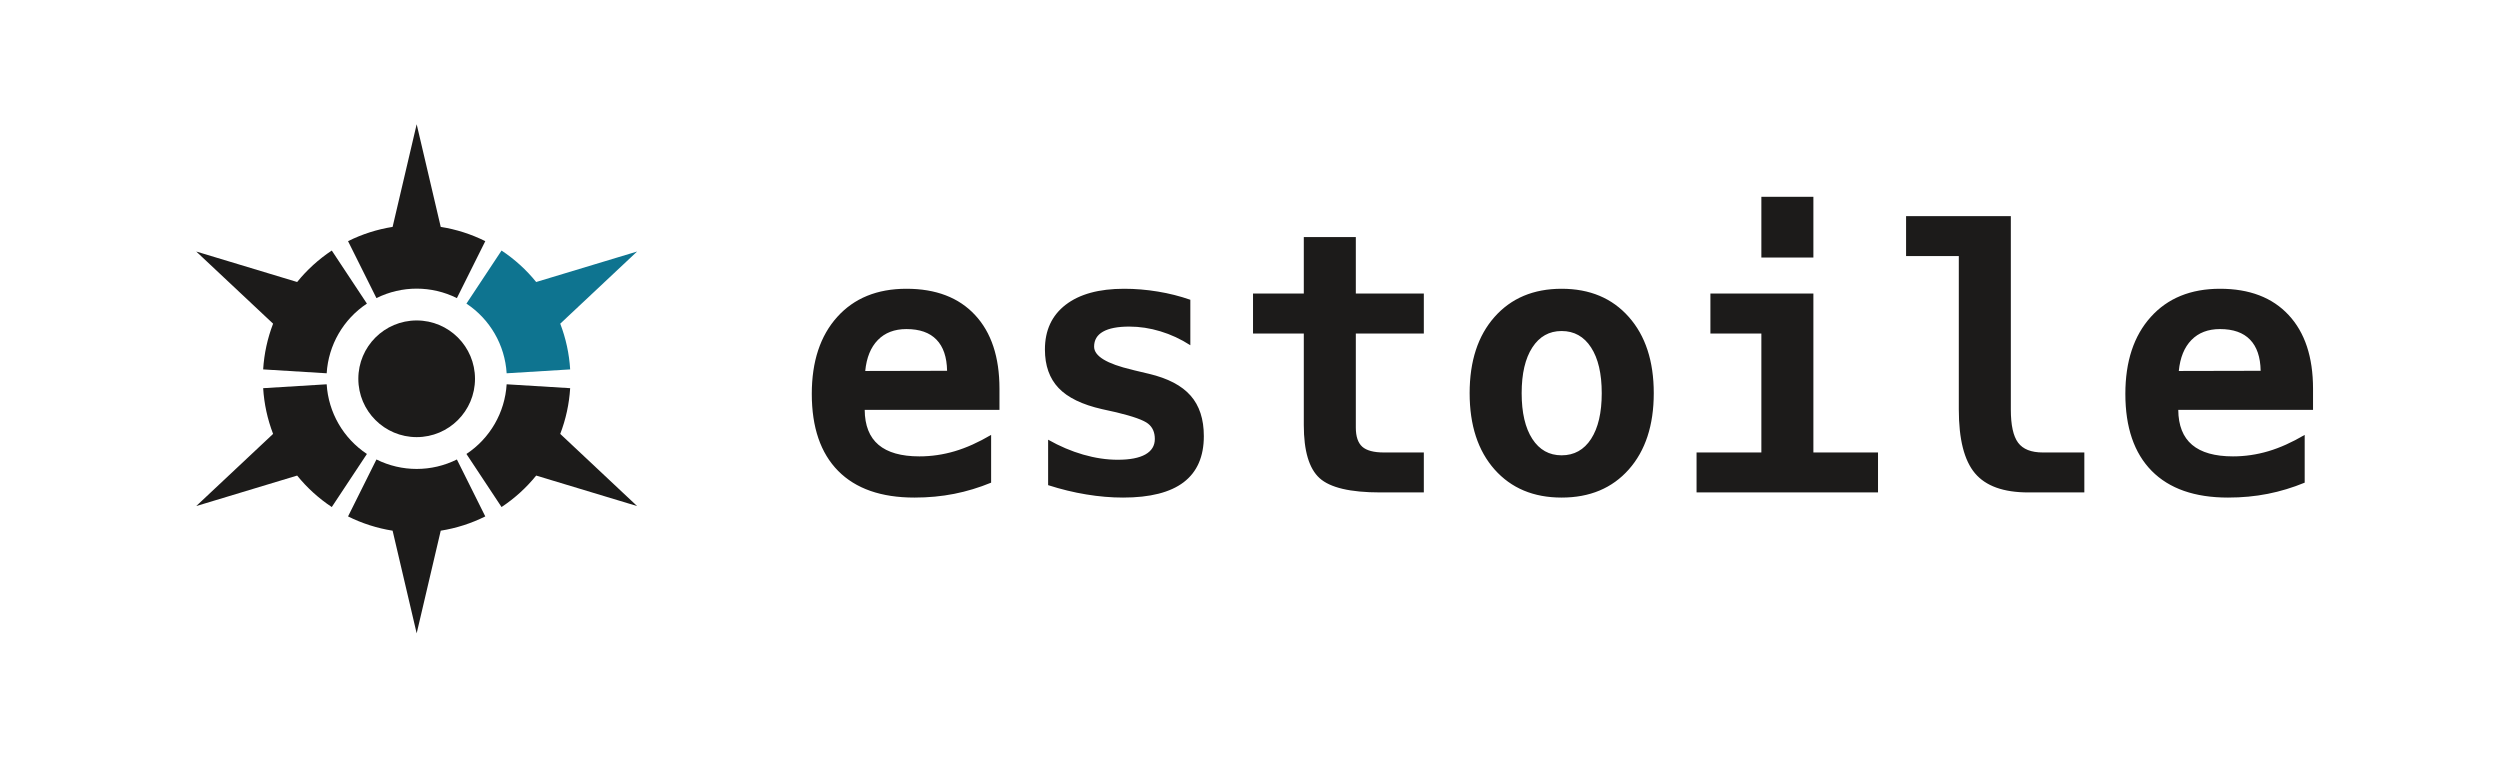
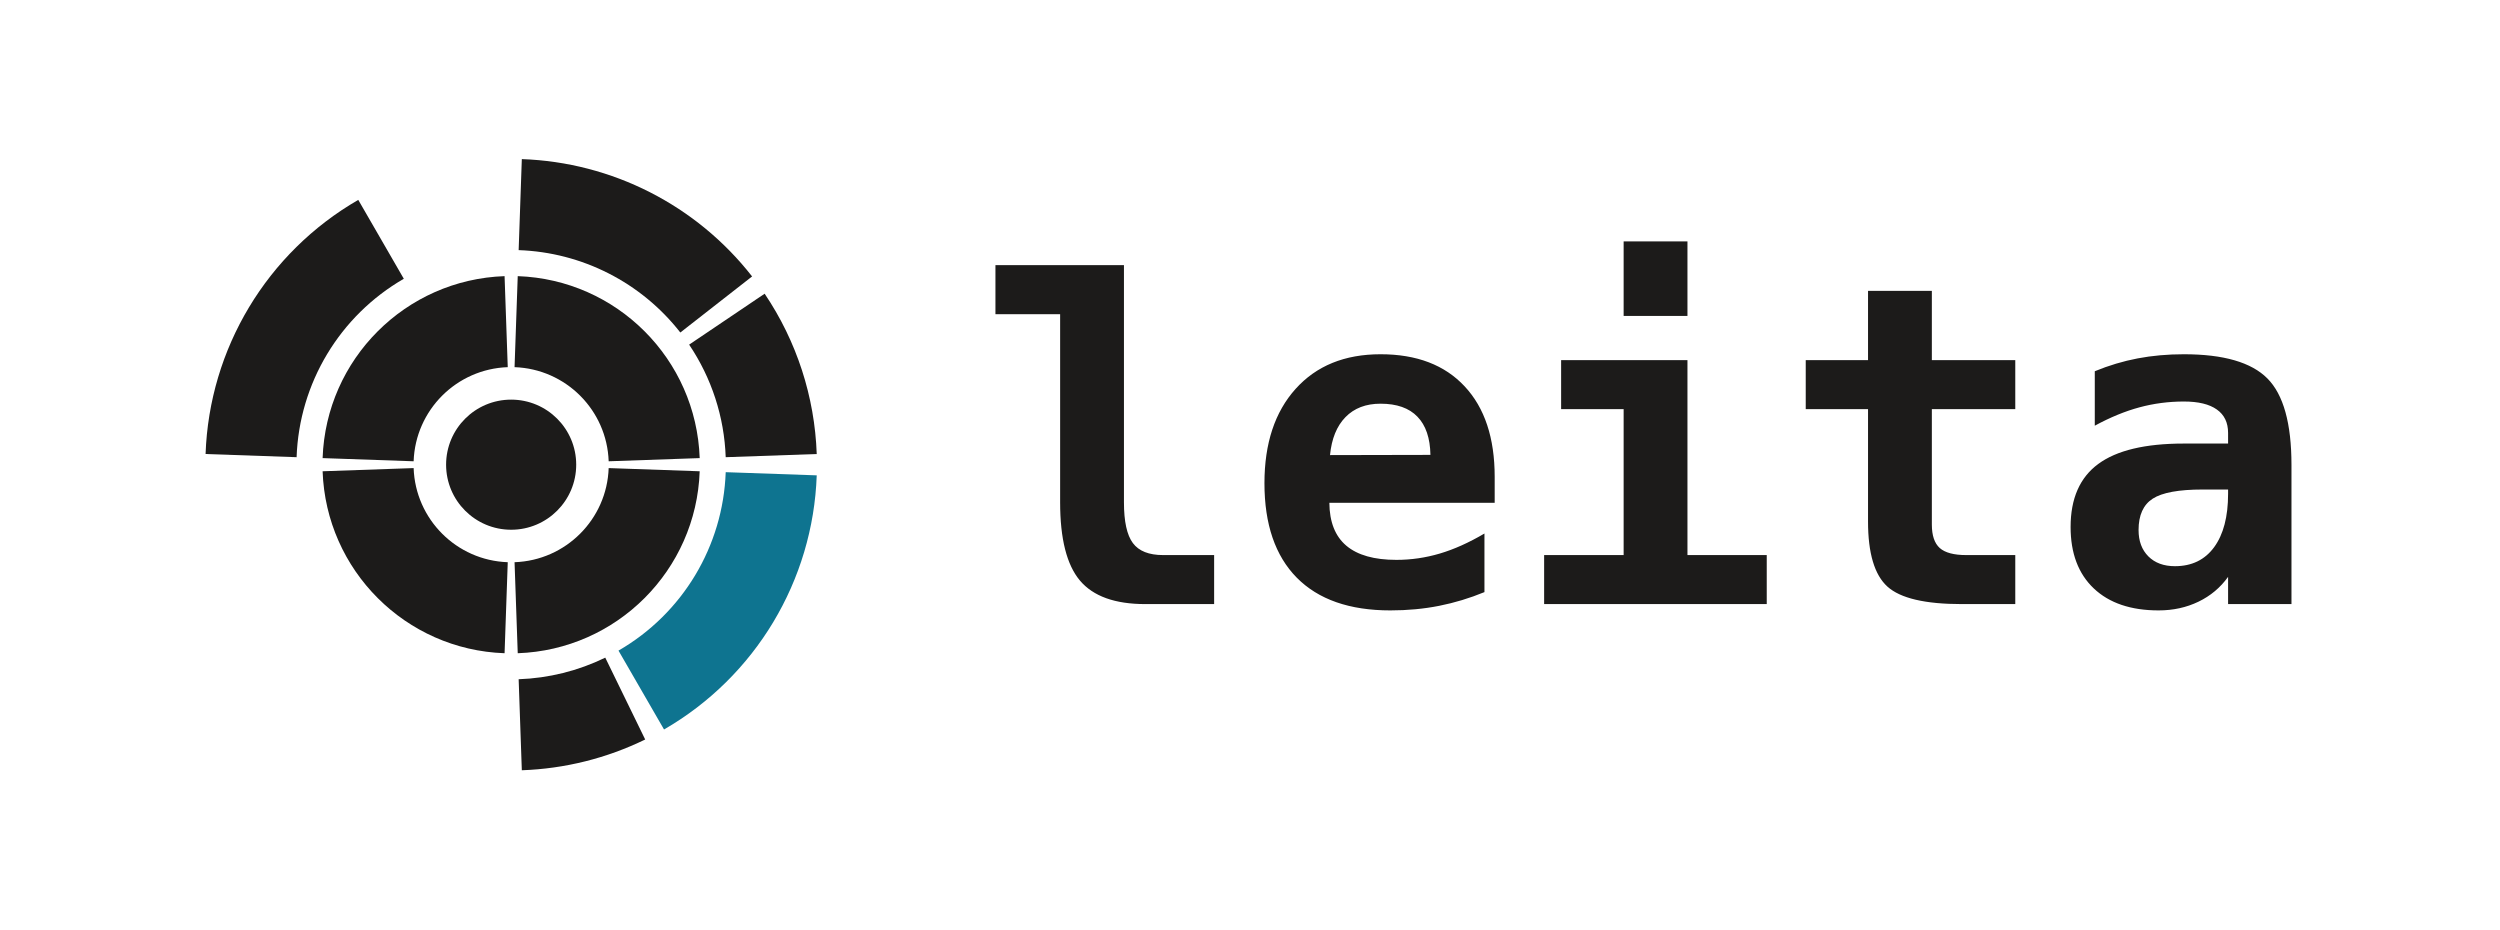
- <svg xmlns="http://www.w3.org/2000/svg" viewBox="0 0 660 200" width="660" height="200" role="img" aria-label="estoile">
+ <svg xmlns="http://www.w3.org/2000/svg" viewBox="0 0 538 200" width="538" height="200" role="img" aria-label="leita">
  <g transform="translate(40 30) scale(1.4)">
-     <circle cx="50" cy="50" r="11" fill="#1c1b1a" />
-     <path d="M37.060 24.047A29 29 0 0 1 45.463 21.357L50.000 2.000L54.537 21.357A29 29 0 0 1 62.940 24.047L57.585 34.786A17 17 0 0 0 42.415 34.786Z" fill="#1c1b1a" />
-     <path d="M66.006 25.817A29 29 0 0 1 72.537 31.750L91.569 26.000L77.074 39.607A29 29 0 0 1 78.946 48.230L66.968 48.962A17 17 0 0 0 59.383 35.824Z" fill="#0e7490" />
-     <path d="M78.946 51.770A29 29 0 0 1 77.074 60.393L91.569 74.000L72.537 68.250A29 29 0 0 1 66.006 74.183L59.383 64.176A17 17 0 0 0 66.968 51.038Z" fill="#1c1b1a" />
-     <path d="M62.940 75.953A29 29 0 0 1 54.537 78.643L50.000 98.000L45.463 78.643A29 29 0 0 1 37.060 75.953L42.415 65.214A17 17 0 0 0 57.585 65.214Z" fill="#1c1b1a" />
-     <path d="M33.994 74.183A29 29 0 0 1 27.463 68.250L8.431 74.000L22.926 60.393A29 29 0 0 1 21.054 51.770L33.032 51.038A17 17 0 0 0 40.617 64.176Z" fill="#1c1b1a" />
-     <path d="M21.054 48.230A29 29 0 0 1 22.926 39.607L8.431 26.000L27.463 31.750A29 29 0 0 1 33.994 25.817L40.617 35.824A17 17 0 0 0 33.032 48.962Z" fill="#1c1b1a" />
+     <ellipse cx="50" cy="50" rx="10" ry="10" fill="#1c1b1a" />
+     <path d="M51.012 21.018C66.234 21.549 78.451 33.766 78.982 48.988L64.991 49.477C64.716 41.603 58.397 35.284 50.523 35.009Z" fill="#1c1b1a" />
+     <path d="M78.982 51.012C78.451 66.234 66.234 78.451 51.012 78.982L50.523 64.991C58.397 64.716 64.716 58.397 64.991 50.523Z" fill="#1c1b1a" />
+     <path d="M48.988 78.982C33.766 78.451 21.549 66.234 21.018 51.012L35.009 50.523C35.284 58.397 41.603 64.716 49.477 64.991Z" fill="#1c1b1a" />
+     <path d="M21.018 48.988C21.549 33.766 33.766 21.549 48.988 21.018L49.477 35.009C41.603 35.284 35.284 41.603 35.009 49.477Z" fill="#1c1b1a" />
+     <path d="M51.64 3.029C65.525 3.513 78.483 10.116 87.037 21.064L76.004 29.683C69.999 21.996 60.9 17.361 51.152 17.02Z" fill="#1c1b1a" />
+     <path d="M88.965 23.718C93.89 31.019 96.664 39.558 96.971 48.36L82.98 48.848C82.764 42.668 80.816 36.673 77.358 31.547Z" fill="#1c1b1a" />
+     <path d="M96.971 51.64C96.406 67.837 87.535 82.6 73.5 90.703L66.5 78.579C76.355 72.889 82.583 62.524 82.98 51.152Z" fill="#0e7490" />
+     <path d="M70.603 92.243C64.684 95.131 58.223 96.742 51.64 96.971L51.152 82.98C55.773 82.819 60.31 81.687 64.466 79.66Z" fill="#1c1b1a" />
+     <path d="M3.029 48.36C3.594 32.163 12.465 17.4 26.5 9.297L33.5 21.421C23.645 27.111 17.417 37.476 17.02 48.848Z" fill="#1c1b1a" />
  </g>
-   <text x="210" y="130" font-family="JetBrains Mono, JetBrainsMono Nerd Font, SFMono-Regular, Menlo, Consolas, monospace" font-weight="700" font-size="96" fill="#1c1b1a">estoile</text>
+   <text x="210" y="130" font-family="JetBrains Mono, JetBrainsMono Nerd Font, SFMono-Regular, Menlo, Consolas, monospace" font-weight="700" font-size="96" fill="#1c1b1a">leita</text>
</svg>
